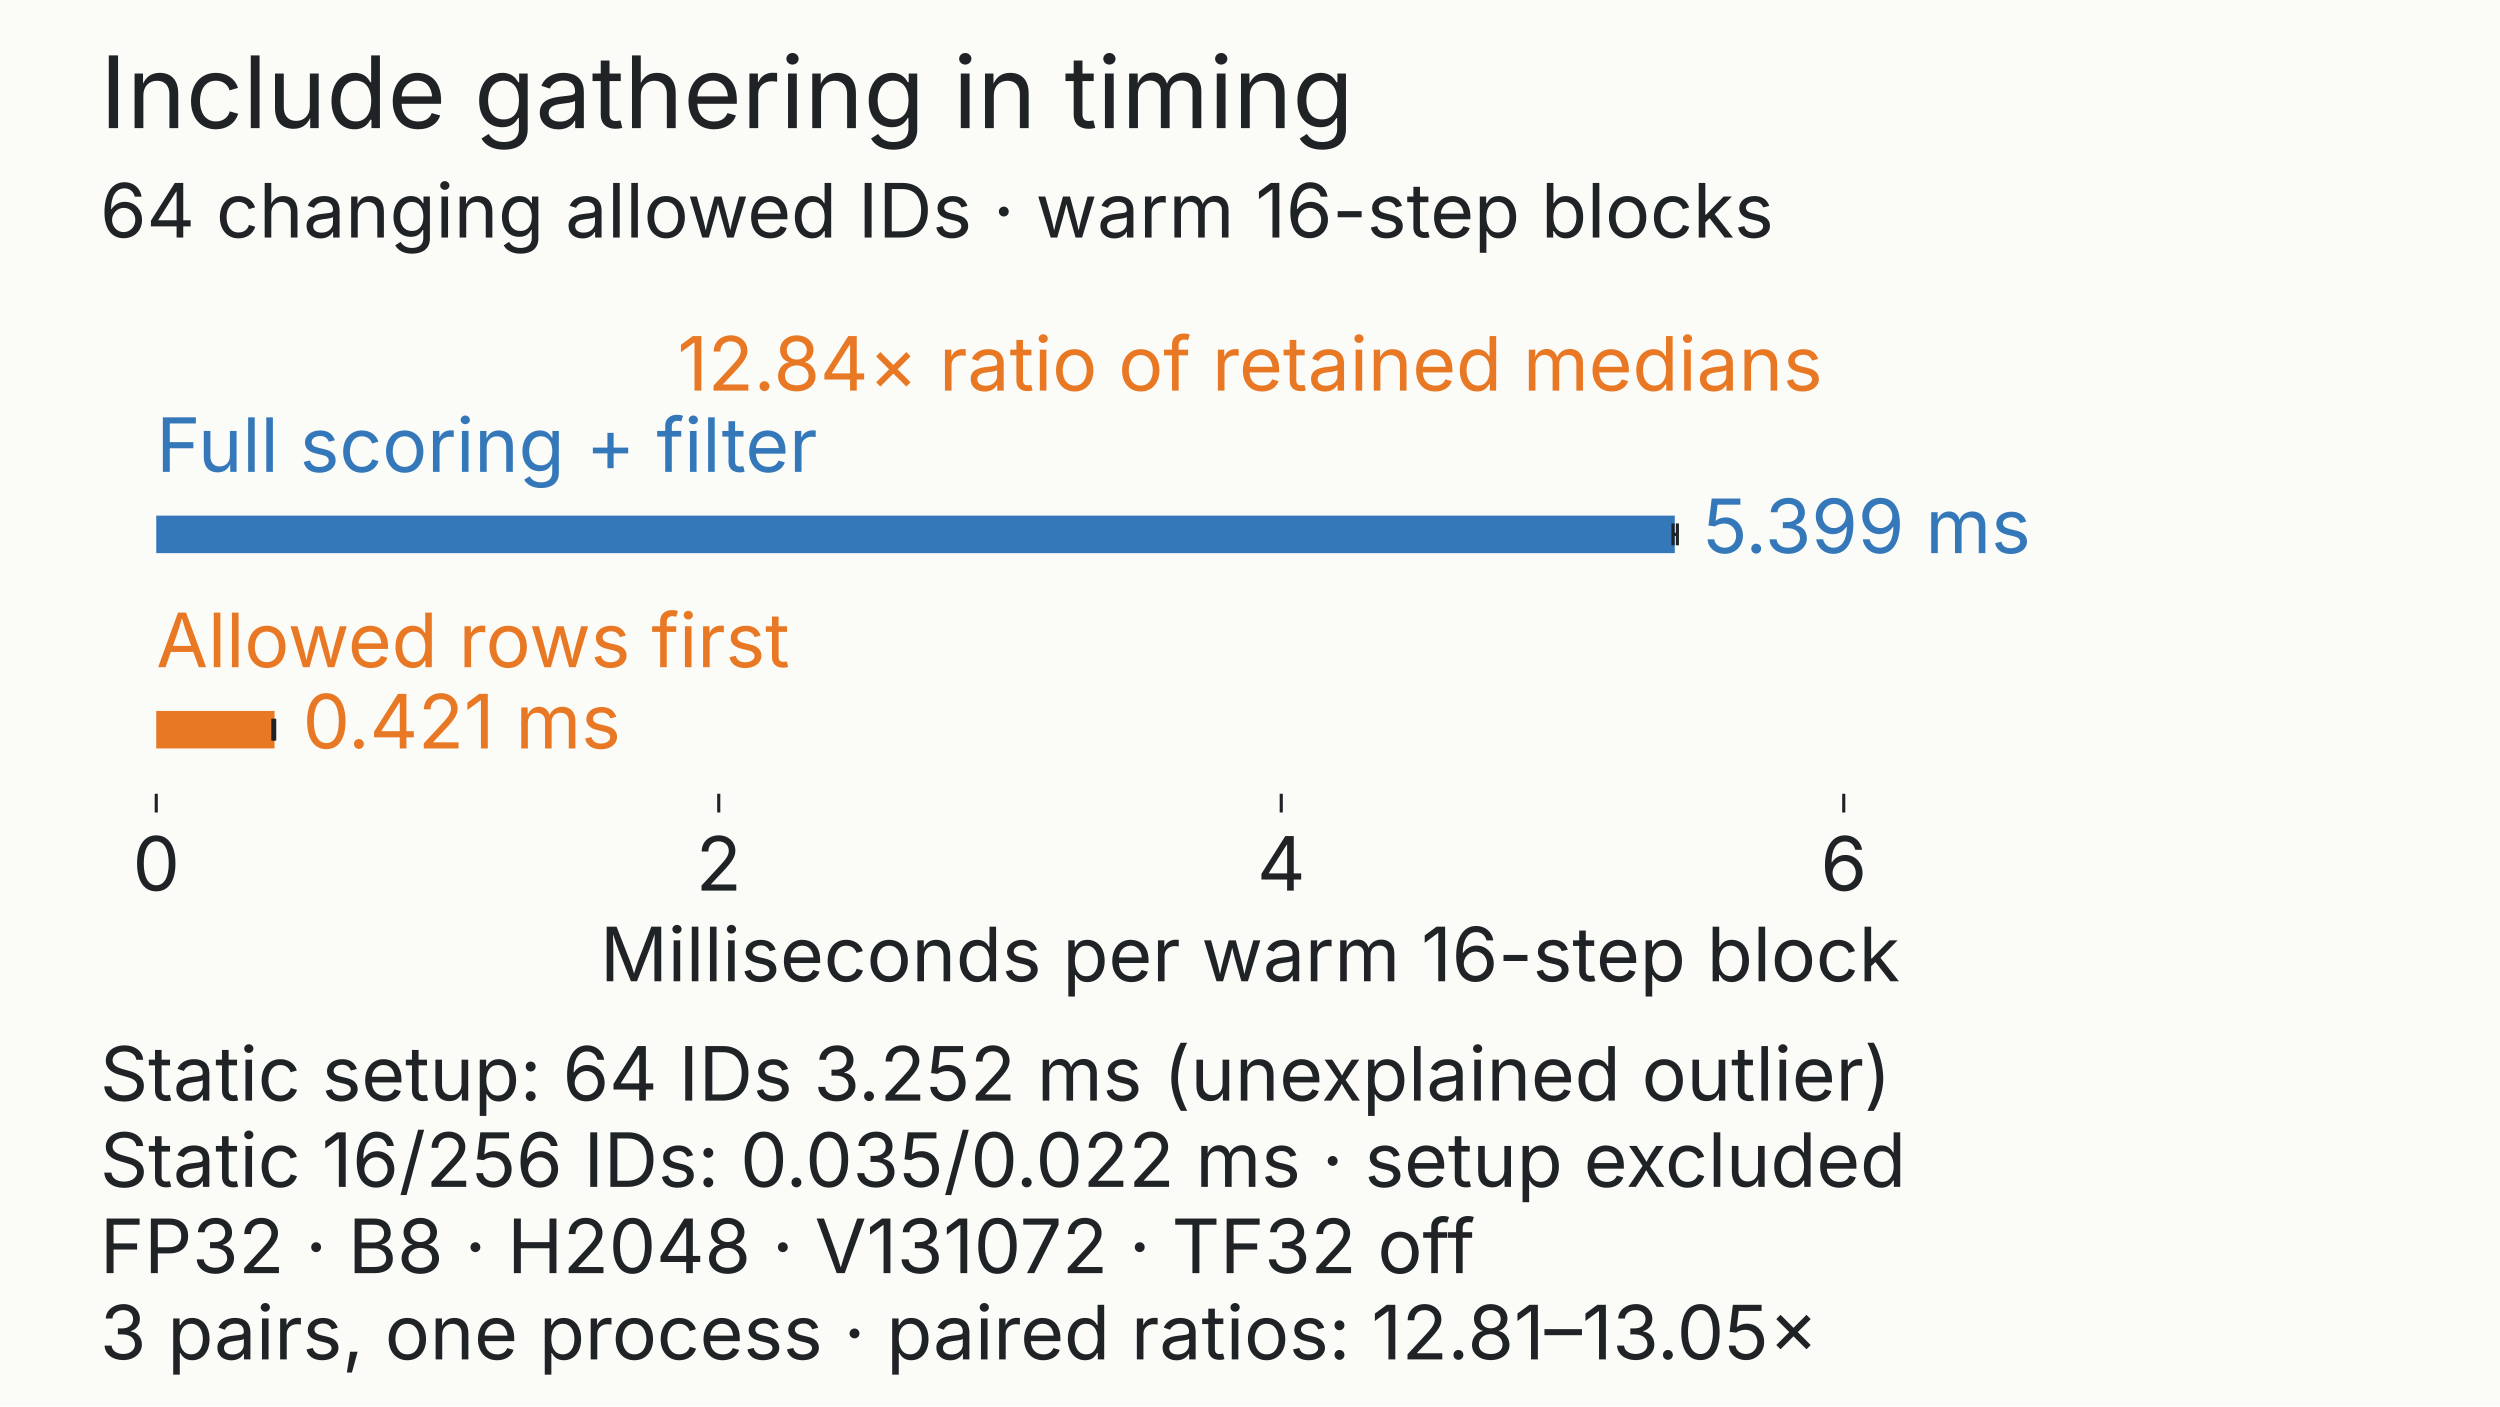
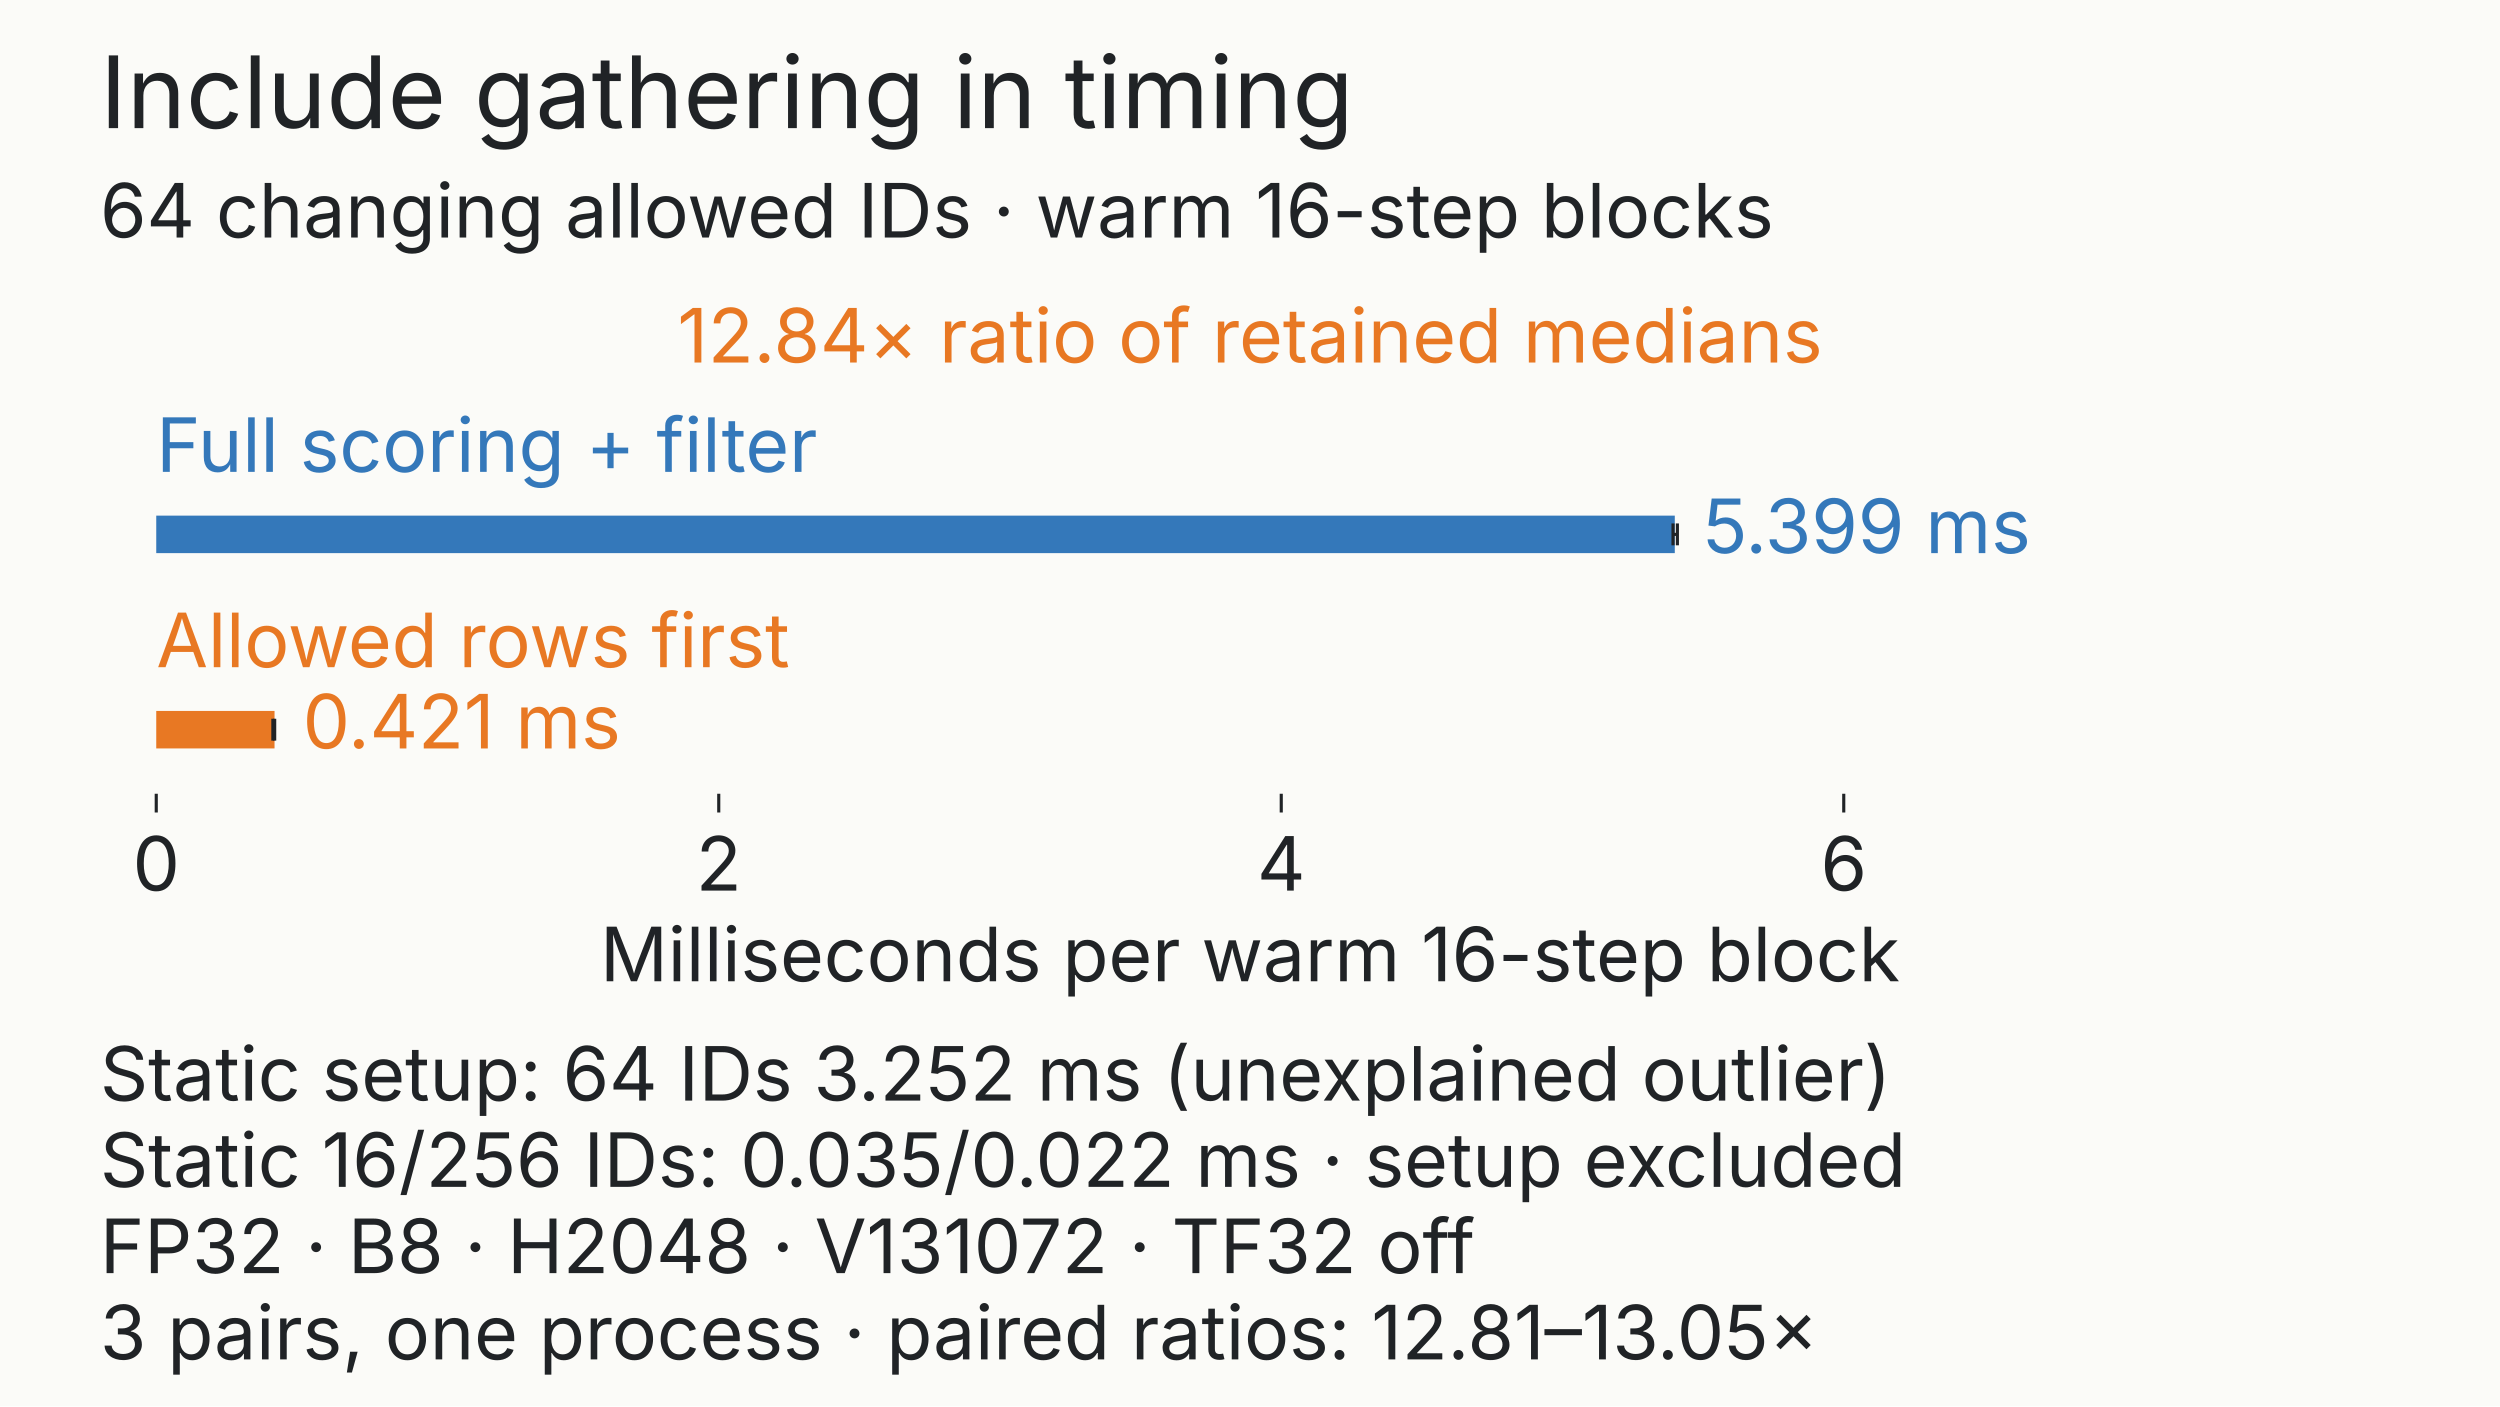
<svg xmlns="http://www.w3.org/2000/svg" width="1600" height="900" viewBox="0 0 1600 900">
  <rect width="100%" height="100%" fill="#FBFBF8" />
  <defs>
    <marker id="arrow" viewBox="0 0 12 12" refX="10" refY="6" markerWidth="5" markerHeight="5" orient="auto">
      <path d="M2 2 L10 6 L2 10" fill="none" stroke="context-stroke" stroke-width="2" />
    </marker>
  </defs>
  <text x="64" y="82.0" font-family="Inter" font-size="64" font-weight="400" font-style="normal" fill="#202326" text-anchor="start">Include gathering in timing</text>
  <text x="64" y="152.0" font-family="Inter" font-size="48" font-weight="400" font-style="normal" fill="#202326" text-anchor="start">64 changing allowed IDs · warm 16-step blocks</text>
-   <text x="800.0" y="250.0" font-family="Inter" font-size="48" font-weight="400" font-style="normal" fill="#E87823" text-anchor="middle">12.84× ratio of retained medians</text>
+   <text x="800.0" y="232.0" font-family="Inter" font-size="48" font-weight="400" font-style="normal" fill="#E87823" text-anchor="middle">12.84× ratio of retained medians</text>
  <text x="100" y="302.0" font-family="Inter" font-size="48" font-weight="400" font-style="normal" fill="#3478BA" text-anchor="start">Full scoring + filter</text>
  <rect data-science="bar" data-series="baseline" data-mode="changing" data-size="64" x="100" y="330" width="971.865" height="24" fill="#3478BA" />
  <line x1="1070.727" y1="342.0" x2="1073.526" y2="342.0" stroke="#202326" stroke-width="2" />
  <line x1="1070.727" y1="335.0" x2="1070.727" y2="349.0" stroke="#202326" stroke-width="2" />
  <line x1="1073.526" y1="335.0" x2="1073.526" y2="349.0" stroke="#202326" stroke-width="2" />
  <text x="1089.865" y="354.0" font-family="Inter" font-size="48" font-weight="400" font-style="normal" fill="#3478BA" text-anchor="start">5.399 ms</text>
  <text x="100" y="427.0" font-family="Inter" font-size="48" font-weight="400" font-style="normal" fill="#E87823" text-anchor="start">Allowed rows first</text>
  <rect data-science="bar" data-series="candidate" data-mode="changing" data-size="64" x="100" y="455" width="75.703" height="24" fill="#E87823" />
  <line x1="174.627" y1="467.0" x2="175.797" y2="467.0" stroke="#202326" stroke-width="2" />
  <line x1="174.627" y1="460.0" x2="174.627" y2="474.0" stroke="#202326" stroke-width="2" />
  <line x1="175.797" y1="460.0" x2="175.797" y2="474.0" stroke="#202326" stroke-width="2" />
  <text x="193.703" y="479.0" font-family="Inter" font-size="48" font-weight="400" font-style="normal" fill="#E87823" text-anchor="start">0.421 ms</text>
  <line x1="100.0" y1="508" x2="100.0" y2="520" stroke="#202326" stroke-width="2" />
  <text x="100.0" y="570.0" font-family="Inter" font-size="48" font-weight="400" font-style="normal" fill="#202326" text-anchor="middle">0</text>
  <line x1="460.0" y1="508" x2="460.0" y2="520" stroke="#202326" stroke-width="2" />
  <text x="460.0" y="570.0" font-family="Inter" font-size="48" font-weight="400" font-style="normal" fill="#202326" text-anchor="middle">2</text>
  <line x1="820.0" y1="508" x2="820.0" y2="520" stroke="#202326" stroke-width="2" />
  <text x="820.0" y="570.0" font-family="Inter" font-size="48" font-weight="400" font-style="normal" fill="#202326" text-anchor="middle">4</text>
  <line x1="1180.0" y1="508" x2="1180.0" y2="520" stroke="#202326" stroke-width="2" />
  <text x="1180.0" y="570.0" font-family="Inter" font-size="48" font-weight="400" font-style="normal" fill="#202326" text-anchor="middle">6</text>
  <text x="800.0" y="628.0" font-family="Inter" font-size="48" font-weight="400" font-style="normal" fill="#202326" text-anchor="middle">Milliseconds per warm 16-step block</text>
  <text x="64" y="704.4" font-family="Inter" font-size="48" font-weight="400" font-style="normal" fill="#202326" text-anchor="start">Static setup: 64 IDs 3.252 ms (unexplained outlier)</text>
  <text x="64" y="759.6" font-family="Inter" font-size="48" font-weight="400" font-style="normal" fill="#202326" text-anchor="start">Static 16/256 IDs: 0.035/0.022 ms · setup excluded</text>
  <text x="64" y="814.8" font-family="Inter" font-size="48" font-weight="400" font-style="normal" fill="#202326" text-anchor="start">FP32 · B8 · H2048 · V131072 · TF32 off</text>
  <text x="64" y="870.0" font-family="Inter" font-size="48" font-weight="400" font-style="normal" fill="#202326" text-anchor="start">3 pairs, one process · paired ratios: 12.81–13.05×</text>
</svg>
